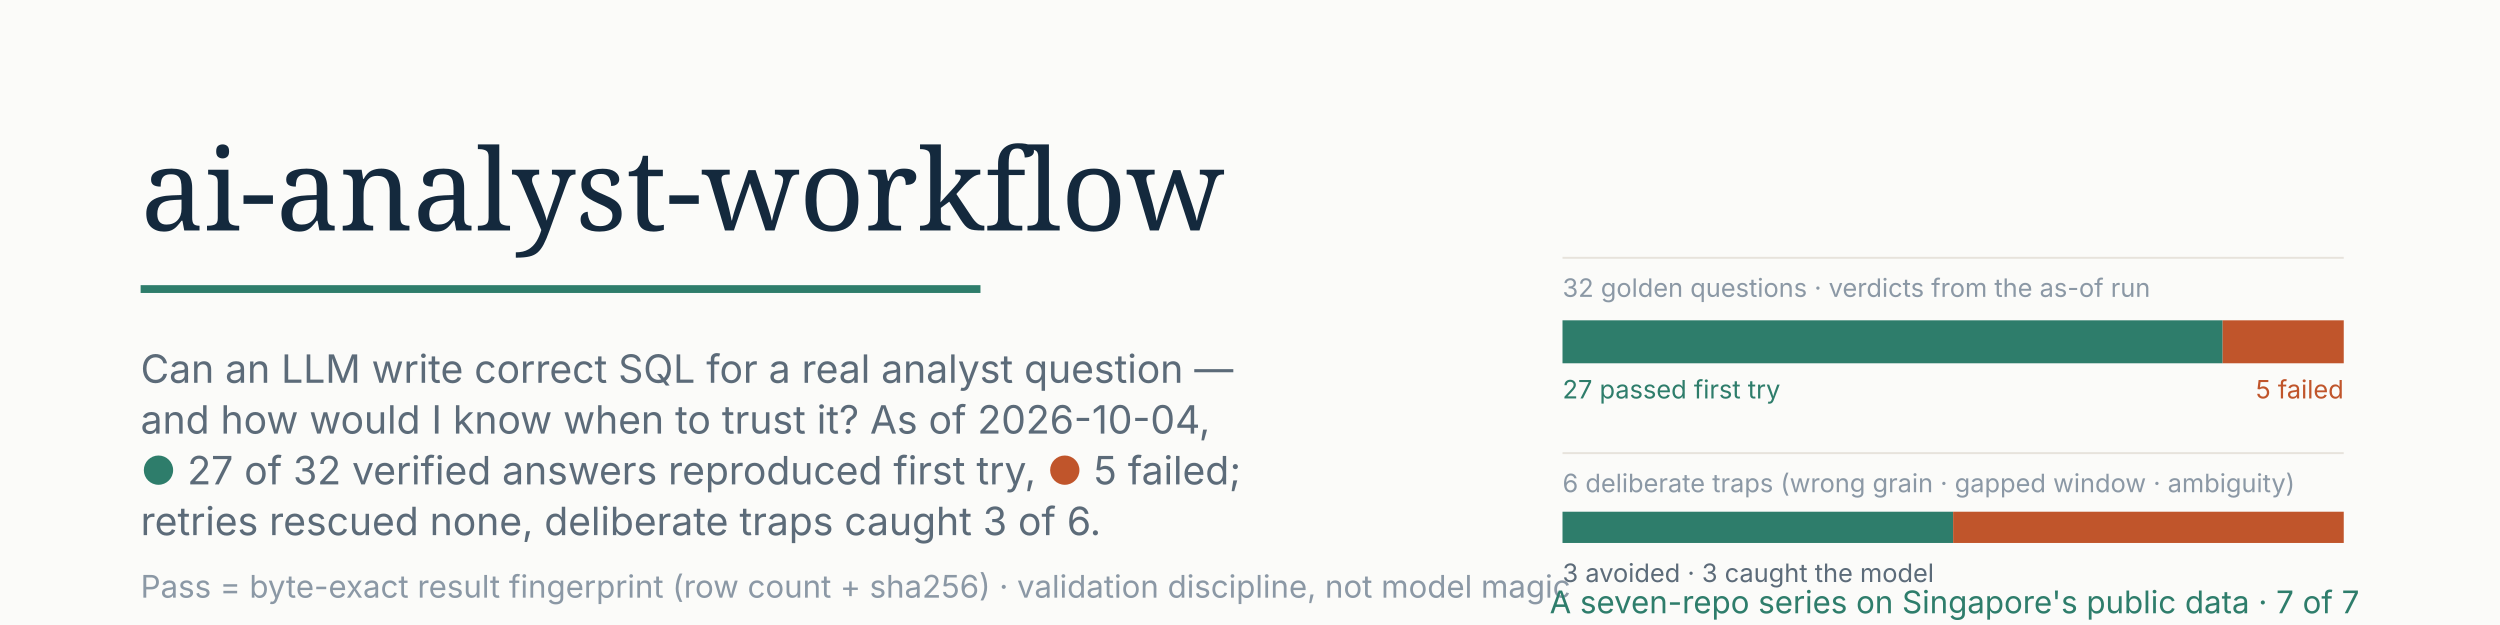
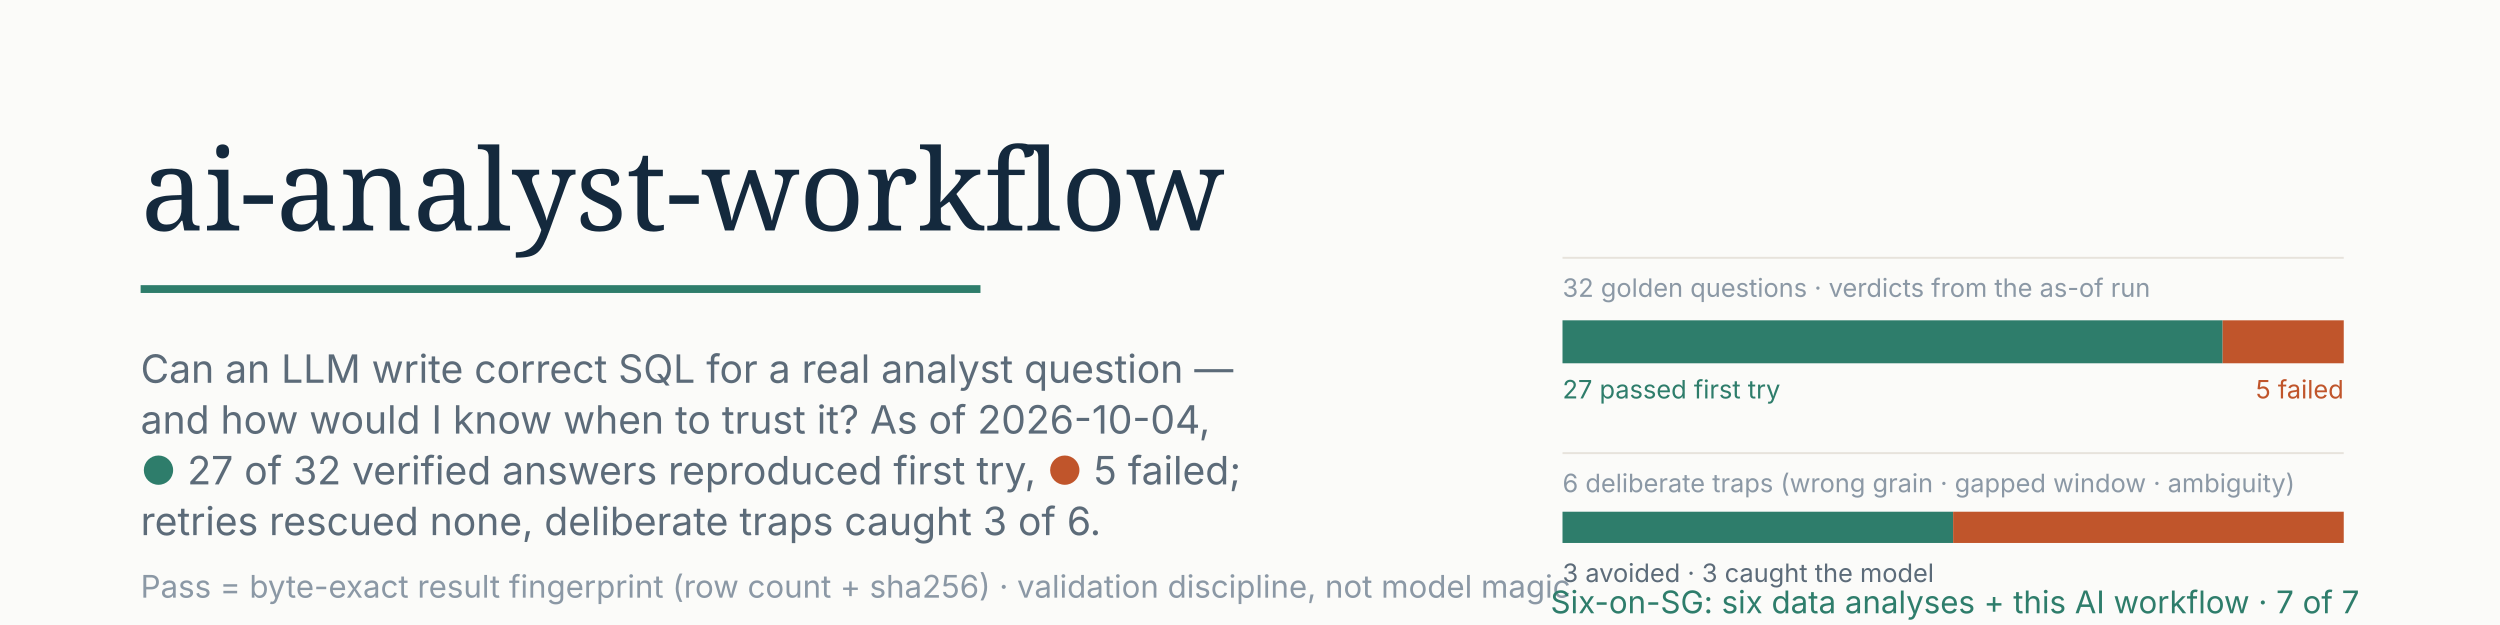
<svg xmlns="http://www.w3.org/2000/svg" width="1280" height="320" viewBox="0 0 1280 320" role="img" aria-label="ai-analyst-workflow — can an LLM write correct SQL for a real analyst question, and how would I know when to trust it: 27 of 32 verified answers reproduced first try, 5 failed, retries rescued none, traps caught 3 of 6">
  <rect width="1280" height="320" fill="#FBFBF9" />
  <text x="72" y="118" font-family="Georgia, 'Source Serif 4', serif" font-size="58" fill="#14293D">ai-analyst-workflow</text>
  <rect x="72" y="146" width="430" height="4" fill="#2E7D6B" />
  <text x="72" y="196" font-family="Inter, 'Helvetica Neue', Arial, sans-serif" font-size="20" fill="#5C6B79">Can an LLM write correct SQL for a real analyst question —</text>
  <text x="72" y="222" font-family="Inter, 'Helvetica Neue', Arial, sans-serif" font-size="20" fill="#5C6B79">and how would I know when to trust it? As of 2026-10-04,</text>
  <text x="72" y="248" font-family="Inter, 'Helvetica Neue', Arial, sans-serif" font-size="20" fill="#5C6B79">
    <tspan fill="#2E7D6B">●</tspan> 27 of 32 verified answers reproduced first try, <tspan fill="#C0552B">●</tspan> 5 failed;</text>
  <text x="72" y="274" font-family="Inter, 'Helvetica Neue', Arial, sans-serif" font-size="20" fill="#5C6B79">retries rescued none, deliberate traps caught 3 of 6.</text>
  <text x="72" y="306" font-family="Inter, 'Helvetica Neue', Arial, sans-serif" font-size="16" fill="#8B98A5">Pass = byte-exact result fingerprint (row count + sha256) · validation discipline, not model magic</text>
  <line x1="800" y1="132" x2="1200" y2="132" stroke="#E7E3DC" stroke-width="1" />
  <text x="800" y="152" font-family="Inter, Helvetica, Arial, sans-serif" font-size="13" fill="#8B98A5">32 golden questions · verdicts from the as-of run</text>
  <rect x="800" y="164" width="338" height="22" fill="#2E7D6B" />
  <rect x="1138" y="164" width="62" height="22" fill="#C0552B" />
  <text x="800" y="204" font-family="Inter, Helvetica, Arial, sans-serif" font-size="13" fill="#2E7D6B">27 passed first try</text>
  <text x="1200" y="204" text-anchor="end" font-family="Inter, Helvetica, Arial, sans-serif" font-size="13" fill="#C0552B">5 failed</text>
  <line x1="800" y1="232" x2="1200" y2="232" stroke="#E7E3DC" stroke-width="1" />
  <text x="800" y="252" font-family="Inter, Helvetica, Arial, sans-serif" font-size="13" fill="#8B98A5">6 deliberate traps (wrong grain · gapped window · ambiguity)</text>
  <rect x="800" y="262" width="200" height="16" fill="#2E7D6B" />
  <rect x="1000" y="262" width="200" height="16" fill="#C0552B" />
  <text x="800" y="298" font-family="Inter, Helvetica, Arial, sans-serif" font-size="13" fill="#5C6B79">3 avoided · 3 caught the model</text>
-   <text x="1208" y="314" text-anchor="end" font-family="Inter, 'Helvetica Neue', Arial, sans-serif" font-size="16" fill="#2E7D6B">A seven-repo series on Singapore's public data · 7 of 7</text>
+   <text x="1208" y="314" text-anchor="end" font-family="Inter, 'Helvetica Neue', Arial, sans-serif" font-size="16" fill="#2E7D6B">Six-on-SG: six data analyses + this AI workflow · 7 of 7</text>
</svg>
